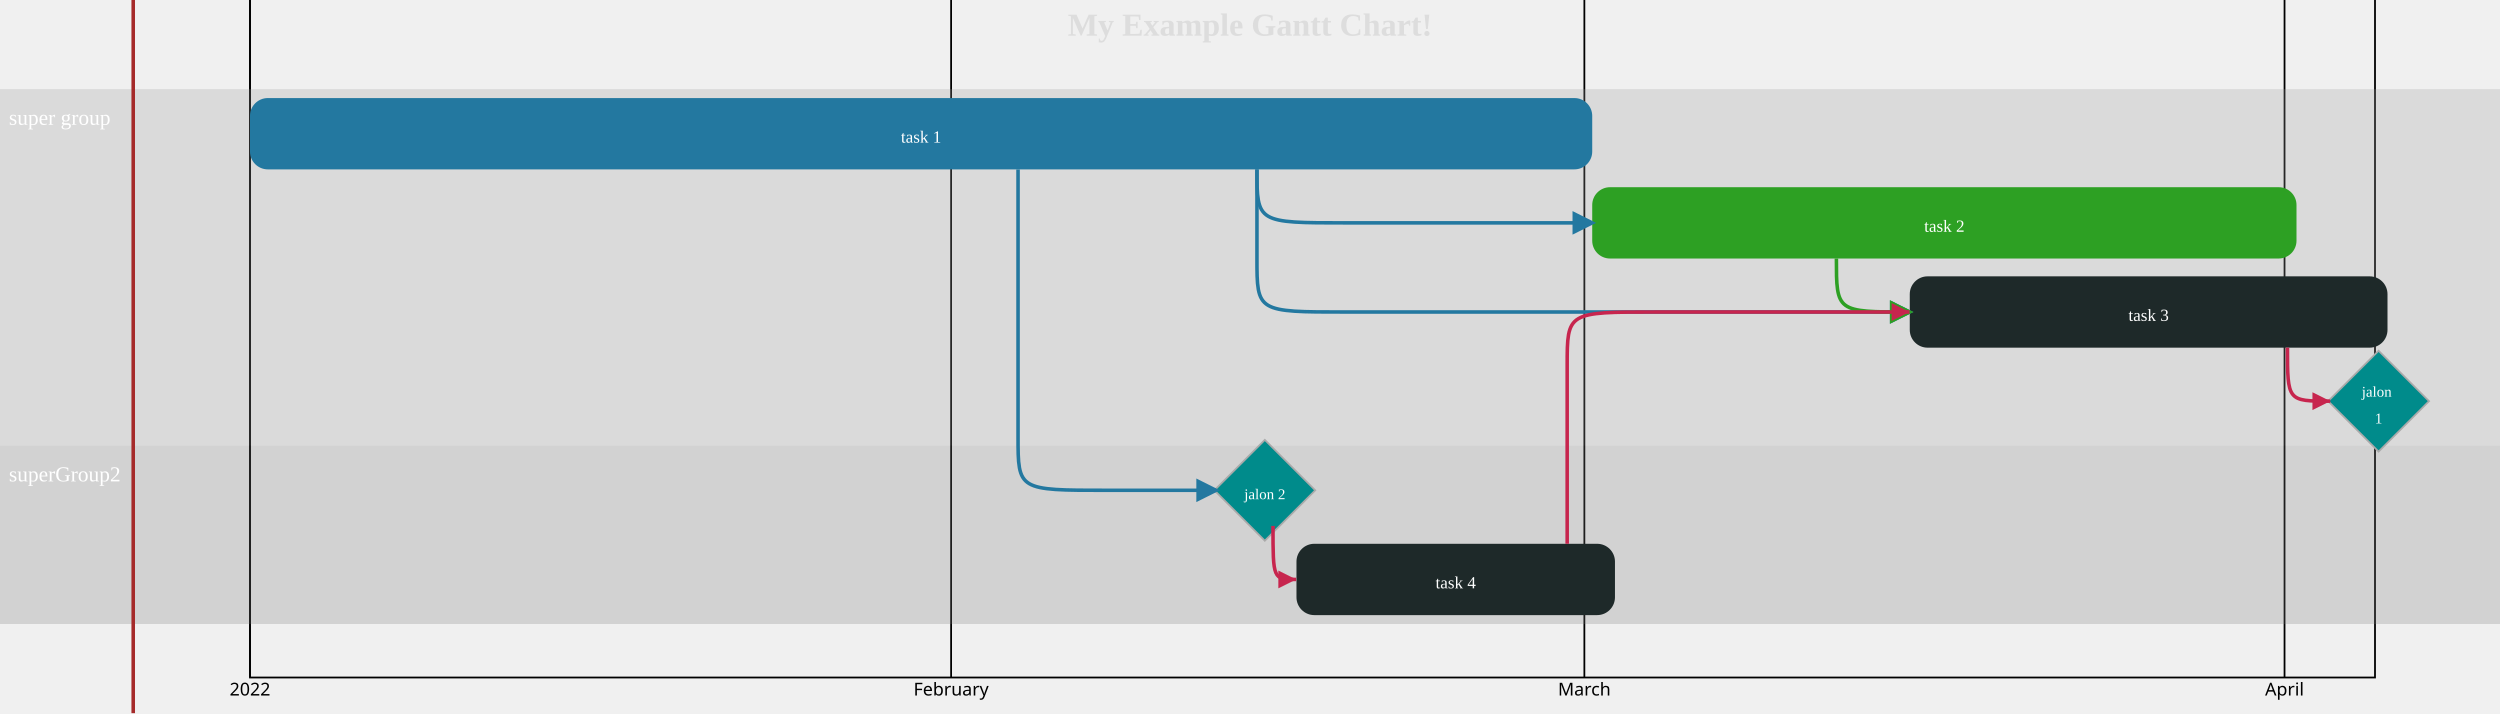
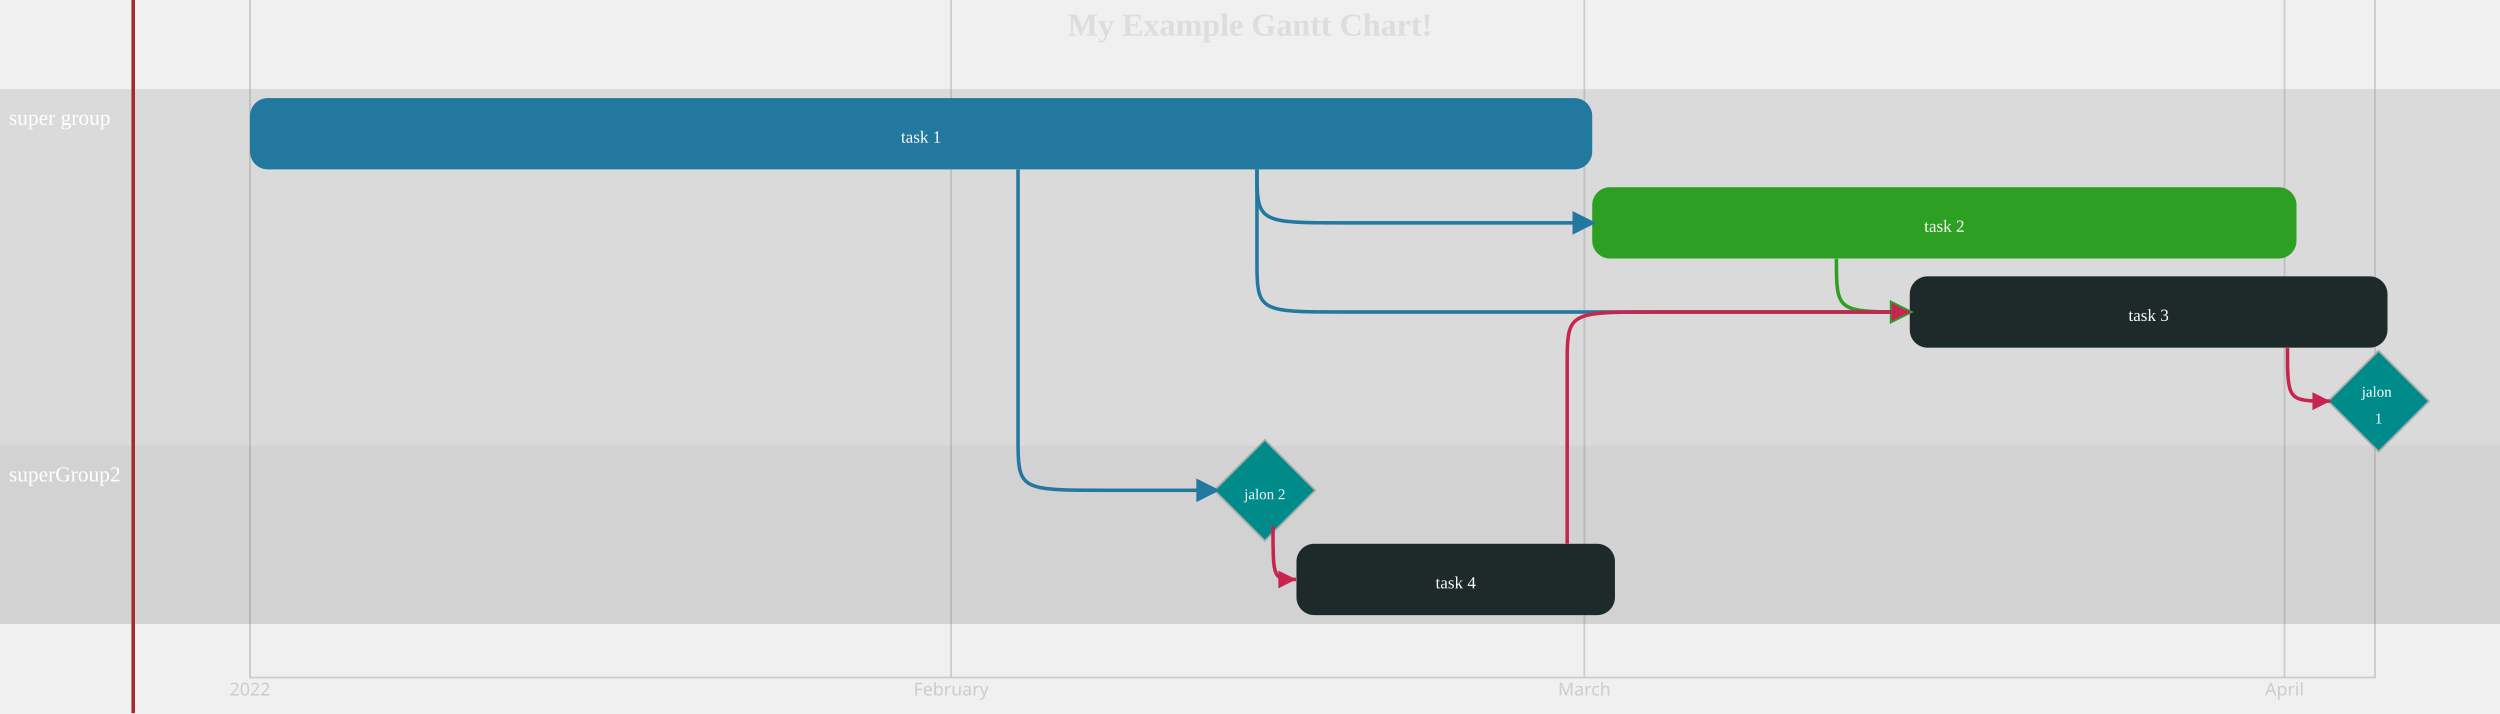
<svg xmlns="http://www.w3.org/2000/svg" version="1.1" viewbox="0,0,1402.2,400" width="1402.2" height="400">
  <style>/*  */
/* GRID */
- .grid line {
+ .grid {
    color: #ccc;
}

/* GROUP BLOCK */
.group-block rect {
    opacity: 25%;
}

.group-block rect.even {
    fill: #999;
}

.group-block rect.odd {
    fill: #777;
}

.group-block-label text {
    fill: white;
    font-size: 1em;
}

/* TASKS */
.tasks-labels text {
    fill: white;
    text-anchor: middle;
    font-size: 0.8em;
}

.tasks-labels tspan {
    text-anchor: middle;
}

.tasks rect {
    fill: rgb(30, 41, 41);
}

.tasks rect[onclick^=document],
.tasks-labels text[onclick^=document] {
    cursor: pointer;
}

/* MILESTONES */
.milestones-labels text {
    fill: white;
    text-anchor: middle;
    font-size: 0.7em;
}

.milestones rect {
    fill: darkcyan;
    stroke: #aaa;
    stroke-width: 1px;
}

.milestones rect[onclick^=document],
.milestones-labels text[onclick^=document] {
    cursor: pointer;
}

/* TODAY MARKER */
.today-marker line {
    stroke: brown;
    stroke-width: 2px;
}

/* DEPENDENCIES */
.dependencies path {
    stroke-width: 2px;
    stroke: #c7254e;
    fill: none;
}

.dependencies path.arrow-head {
    stroke: none;
    fill: #c7254e;
}

/* TITLE */
text.title{
    fill: #ddd;
    text-anchor: middle;
    font-size: 1.5em;
    font-weight: bold;
}

/* CUSTOM CLASSES */
.tasks rect.in-progress, 
.milestones rect.in-progress, 
.dependencies path.arrow-head.in-progress {
    fill: #ff9200;
}

.dependencies path.in-progress {
    stroke: #ff9200;
}

.tasks rect.done, 
.milestones rect.done,
.dependencies path.arrow-head.done {
    fill: #2da023;
}

.dependencies path.done {
    stroke: #2da023;
}

.tasks rect.pending, 
.milestones rect.pending,
.dependencies path.arrow-head.pending {
    fill: #2378a0;
}

.dependencies path.pending {
    stroke: #2378a0;
}

.tasks rect.critical, 
.milestones rect.critical,
.dependencies path.arrow-head.critical {
    fill: #a02323;
}

.dependencies path.critical {
    stroke: #a02323;
}
/*  */</style>
-   <g class="x axis-grid" transform="translate(0,380)" fill="none" font-size="10" font-family="sans-serif" text-anchor="middle">
+   <g class="x grid" transform="translate(0,380)" fill="none" font-size="10" font-family="sans-serif" text-anchor="middle">
    <path class="domain" stroke="currentColor" d="M140.22,-400V0H1332.09V-400" />
    <g class="tick" opacity="1" transform="translate(140.22,0)">
      <line stroke="currentColor" y2="-400" />
      <text fill="currentColor" y="3" dy="0.71em">2022</text>
    </g>
    <g class="tick" opacity="1" transform="translate(533.4578,0)">
      <line stroke="currentColor" y2="-400" />
      <text fill="currentColor" y="3" dy="0.71em">February</text>
    </g>
    <g class="tick" opacity="1" transform="translate(888.6404,0)">
      <line stroke="currentColor" y2="-400" />
      <text fill="currentColor" y="3" dy="0.71em">March</text>
    </g>
    <g class="tick" opacity="1" transform="translate(1281.35,0)">
      <line stroke="currentColor" y2="-400" />
      <text fill="currentColor" y="3" dy="0.71em">April</text>
    </g>
  </g>
  <g class="group-block">
    <rect x="0" y="50" height="200" width="1402.2" class="even" />
    <rect x="0" y="250" height="100" width="1402.2" class="odd" />
  </g>
  <g class="group-block-label">
    <text x="5" y="55">
      <tspan x="5" dy="15">super group</tspan>
    </text>
    <text x="5" y="255">
      <tspan x="5" dy="15">superGroup2</tspan>
    </text>
  </g>
  <g class="today-marker">
    <line x1="74.721" y1="0" x2="74.721" y2="400" />
  </g>
  <g class="tasks">
    <rect class="pending" data-progress="0.8" x="140.22" y="55" width="752.823" height="40" rx="10" ry="10" />
    <rect class="done" x="893.043" y="105" width="395.019" height="40" rx="10" ry="10" />
    <rect class="" x="1071.147" y="155" width="267.954" height="40" rx="10" ry="10" />
    <rect class="active" x="727.167" y="305" width="178.636" height="40" rx="10" ry="10" />
  </g>
  <g class="tasks-labels">
    <text class="pending" x="516.631" y="65">
      <tspan x="516.631" dy="15">task 1</tspan>
    </text>
    <text class="done" x="1090.553" y="115">
      <tspan x="1090.553" dy="15">task 2</tspan>
    </text>
    <text class="" x="1205.124" y="165">
      <tspan x="1205.124" dy="15">task 3</tspan>
    </text>
    <text class="active" x="816.485" y="315">
      <tspan x="816.485" dy="15">task 4</tspan>
    </text>
  </g>
  <g class="milestones">
    <rect class="" x="1339.101" y="205" width="40" height="40" transform="translate(-25, 0) rotate(45, 1359.101, 225)" />
    <rect class="" x="714.407" y="255" width="40" height="40" transform="translate(-25, 0) rotate(45, 734.4069, 275)" />
  </g>
  <g class="milestones-labels">
    <text class="" x="1359.101" y="207.5" transform="translate(-25, 0)">
      <tspan x="1359.101" dy="15">jalon</tspan>
      <tspan x="1359.101" dy="15">1</tspan>
    </text>
    <text class="" x="734.407" y="265" transform="translate(-25, 0)">
      <tspan x="734.407" dy="15">jalon 2</tspan>
    </text>
  </g>
  <g class="dependencies">
    <path d="M705 95 L705 95 C705 125 705 125 755 125 L893 125" class="pending path" />
    <path d="M893 125 L883 130 L883 120 Z" class="pending arrow-head" />
    <path d="M705 95 L705 145 C705 175 705 175 755 175 L1071 175" class="pending path" />
    <path d="M1071 175 L1061 180 L1061 170 Z" class="pending arrow-head" />
    <path d="M1030 145 L1030 145 C1030 175 1030 175 1071 175 L1071 175" class="done path" />
    <path d="M1071 175 L1061 180 L1061 170 Z" class="done arrow-head" />
    <path d="M879 305 L879 205 C879 175 879 175 929 175 L1071 175" class="active path" />
    <path d="M1071 175 L1061 180 L1061 170 Z" class="active arrow-head" />
    <path d="M1283 195 L1283 195 C1283 225 1283 225 1307 225 L1307 225" class=" path" />
    <path d="M1307 225 L1297 230 L1297 220 Z" class=" arrow-head" />
    <path d="M571 95 L571 245 C571 275 571 275 621 275 L682 275" class="pending path" />
    <path d="M682 275 L672 280 L672 270 Z" class="pending arrow-head" />
    <path d="M714 295 L714 295 C714 325 714 325 727 325 L727 325" class=" path" />
    <path d="M727 325 L717 330 L717 320 Z" class=" arrow-head" />
  </g>
  <text class="title" x="701.1" y="20">My Example Gantt Chart!</text>
</svg>
